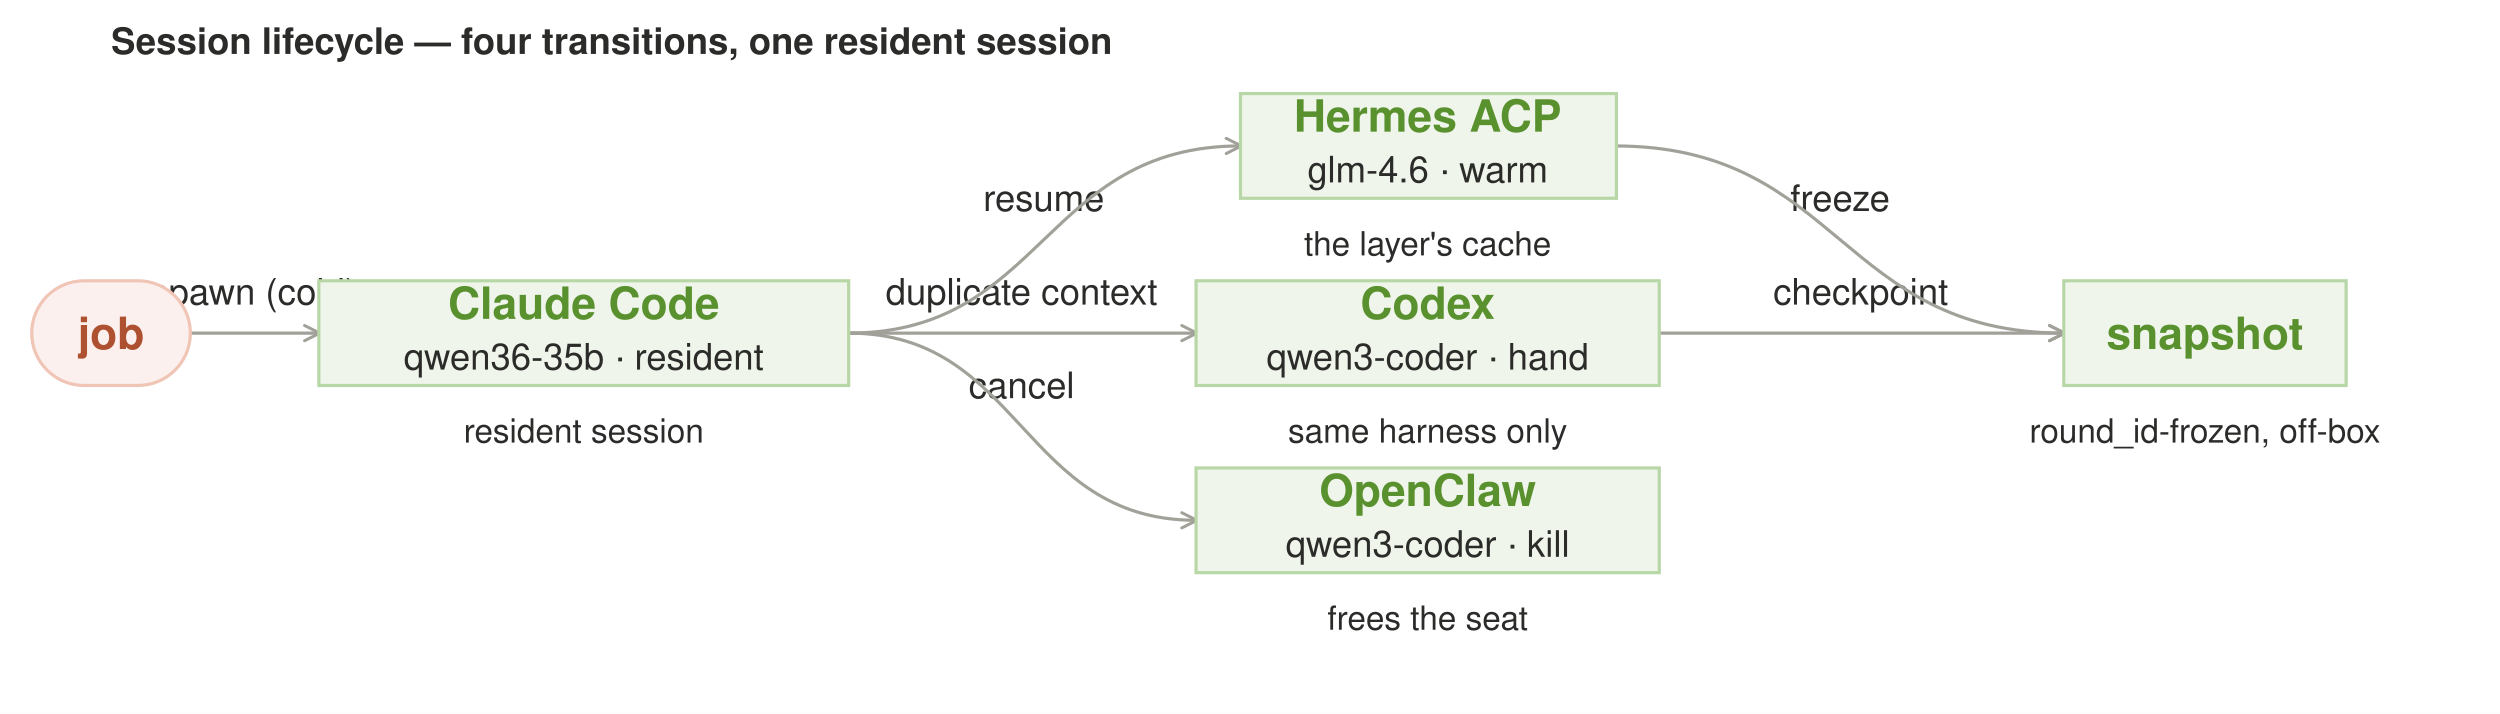
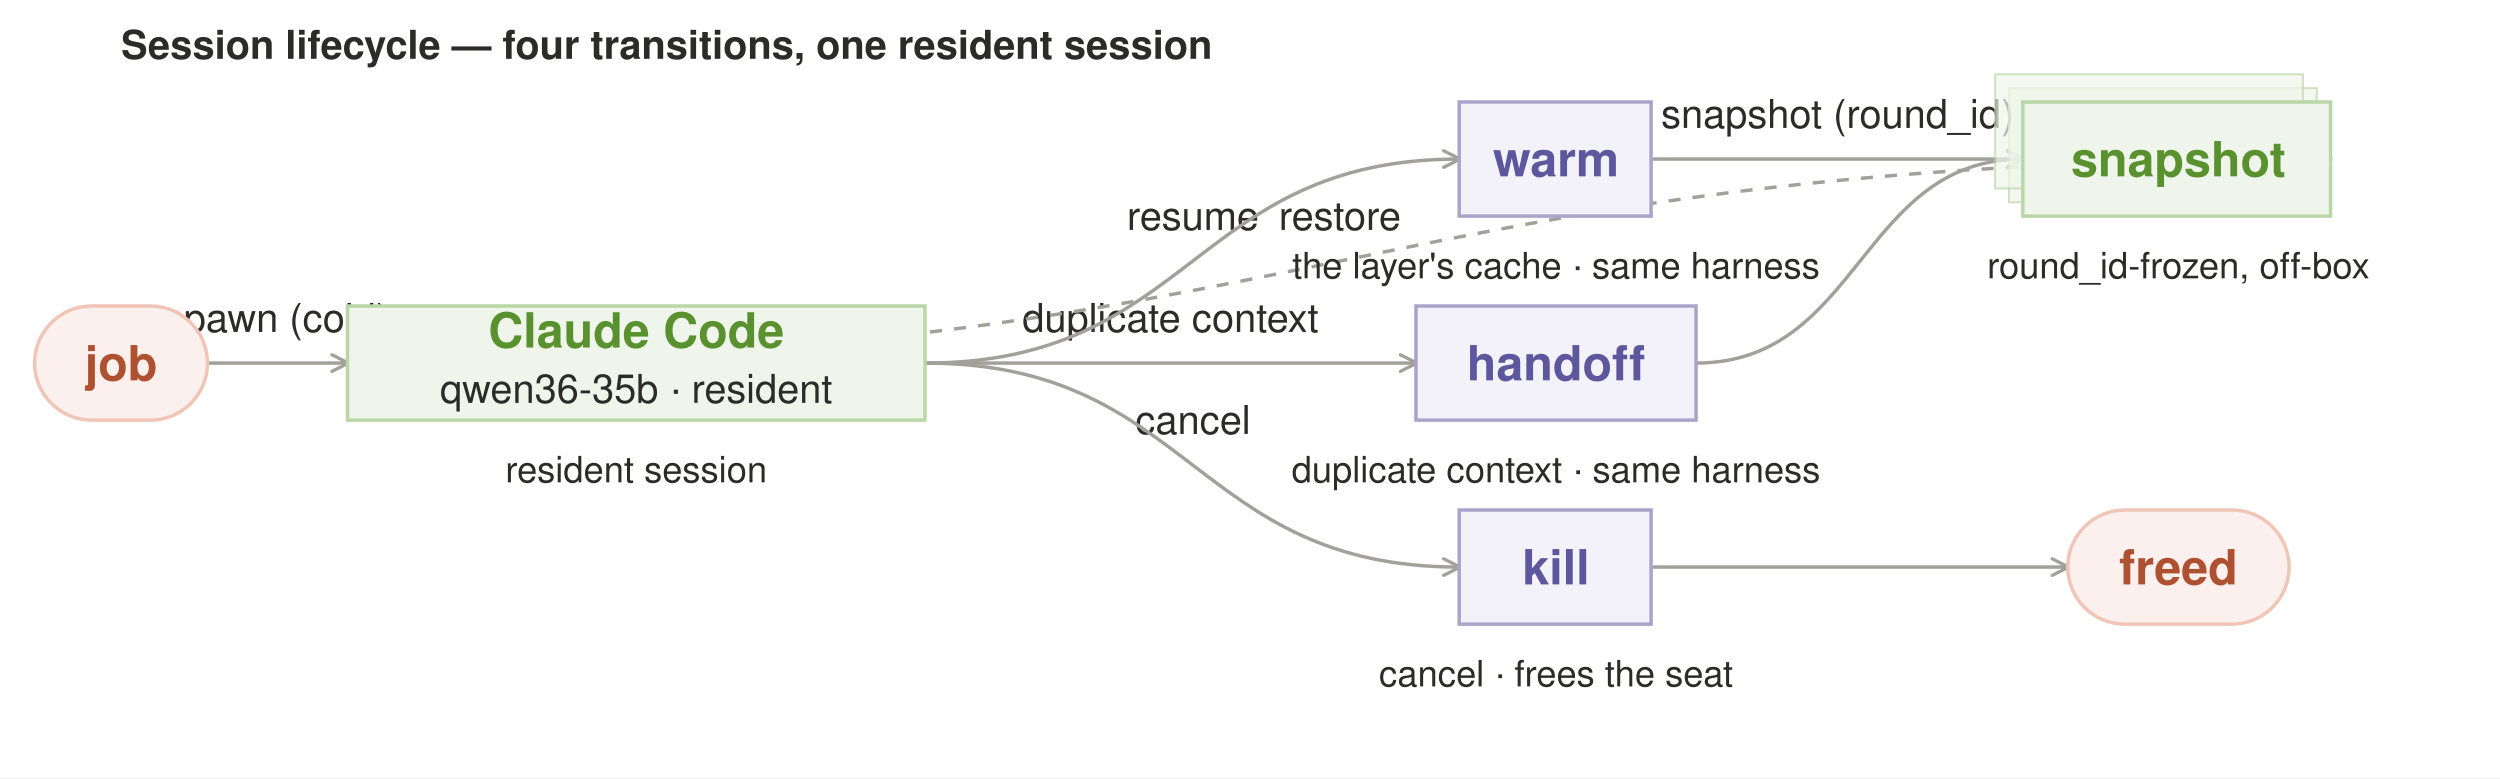
- <svg xmlns="http://www.w3.org/2000/svg" viewBox="0 0 1576 450" font-family="Avenir Next, Nunito, Segoe UI, Helvetica, Arial, sans-serif">
+ <svg xmlns="http://www.w3.org/2000/svg" viewBox="0 0 1446 450" font-family="Avenir Next, Nunito, Segoe UI, Helvetica, Arial, sans-serif">
  <defs>
    <marker id="ha" markerWidth="13.3" markerHeight="13.3" refX="11" refY="7.0" orient="auto" markerUnits="userSpaceOnUse">
      <path d="M2 2.2 L11.5 7.0 L2 11.8" fill="none" stroke="#a1a099" stroke-width="1.9" stroke-linecap="round" stroke-linejoin="round" />
    </marker>
    <marker id="Ha" markerWidth="18.1" markerHeight="18.1" refX="15" refY="9.5" orient="auto" markerUnits="userSpaceOnUse">
      <path d="M2 3.0 L15.6 9.5 L2 16.0" fill="none" stroke="#a1a099" stroke-width="3.0" stroke-linecap="round" stroke-linejoin="round" />
    </marker>
    <marker id="hg" markerWidth="13.3" markerHeight="13.3" refX="11" refY="7.0" orient="auto" markerUnits="userSpaceOnUse">
      <path d="M2 2.2 L11.5 7.0 L2 11.8" fill="none" stroke="#5a912f" stroke-width="1.9" stroke-linecap="round" stroke-linejoin="round" />
    </marker>
    <marker id="Hg" markerWidth="18.1" markerHeight="18.1" refX="15" refY="9.5" orient="auto" markerUnits="userSpaceOnUse">
      <path d="M2 3.0 L15.6 9.5 L2 16.0" fill="none" stroke="#5a912f" stroke-width="3.0" stroke-linecap="round" stroke-linejoin="round" />
    </marker>
    <marker id="hp" markerWidth="13.3" markerHeight="13.3" refX="11" refY="7.0" orient="auto" markerUnits="userSpaceOnUse">
      <path d="M2 2.2 L11.5 7.0 L2 11.8" fill="none" stroke="#5d579d" stroke-width="1.9" stroke-linecap="round" stroke-linejoin="round" />
    </marker>
    <marker id="Hp" markerWidth="18.1" markerHeight="18.1" refX="15" refY="9.5" orient="auto" markerUnits="userSpaceOnUse">
      <path d="M2 3.0 L15.6 9.5 L2 16.0" fill="none" stroke="#5d579d" stroke-width="3.0" stroke-linecap="round" stroke-linejoin="round" />
    </marker>
    <marker id="hc" markerWidth="13.3" markerHeight="13.3" refX="11" refY="7.0" orient="auto" markerUnits="userSpaceOnUse">
      <path d="M2 2.2 L11.5 7.0 L2 11.8" fill="none" stroke="#ad5130" stroke-width="1.9" stroke-linecap="round" stroke-linejoin="round" />
    </marker>
    <marker id="Hc" markerWidth="18.1" markerHeight="18.1" refX="15" refY="9.5" orient="auto" markerUnits="userSpaceOnUse">
      <path d="M2 3.0 L15.6 9.5 L2 16.0" fill="none" stroke="#ad5130" stroke-width="3.0" stroke-linecap="round" stroke-linejoin="round" />
    </marker>
    <marker id="hk" markerWidth="13.3" markerHeight="13.3" refX="11" refY="7.0" orient="auto" markerUnits="userSpaceOnUse">
      <path d="M2 2.2 L11.5 7.0 L2 11.8" fill="none" stroke="#2b2b29" stroke-width="1.9" stroke-linecap="round" stroke-linejoin="round" />
    </marker>
    <marker id="Hk" markerWidth="18.1" markerHeight="18.1" refX="15" refY="9.5" orient="auto" markerUnits="userSpaceOnUse">
      <path d="M2 3.0 L15.6 9.5 L2 16.0" fill="none" stroke="#2b2b29" stroke-width="3.0" stroke-linecap="round" stroke-linejoin="round" />
    </marker>
  </defs>
-   <rect width="1576" height="450" fill="#fff" />
+   <rect width="1446" height="450" fill="#fff" />
  <text x="70" y="34" text-anchor="start" fill="#2b2b29" font-size="23" font-weight="700">Session lifecycle — four transitions, one resident session</text>
  <text x="160" y="192" text-anchor="middle" fill="#2b2b29" font-size="23">spawn (cold)</text>
-   <text x="658" y="133" text-anchor="middle" fill="#2b2b29" font-size="23">resume</text>
-   <text x="644" y="192" text-anchor="middle" fill="#2b2b29" font-size="23">duplicate context</text>
-   <text x="644" y="251" text-anchor="middle" fill="#2b2b29" font-size="23">cancel</text>
-   <text x="1160" y="133" text-anchor="middle" fill="#2b2b29" font-size="23">freeze</text>
-   <text x="1173" y="192" text-anchor="middle" fill="#2b2b29" font-size="23">checkpoint</text>
+   <text x="690" y="133" text-anchor="middle" fill="#2b2b29" font-size="23">resume</text>
+   <text x="677" y="192" text-anchor="middle" fill="#2b2b29" font-size="23">duplicate context</text>
+   <text x="690" y="251" text-anchor="middle" fill="#2b2b29" font-size="23">cancel</text>
+   <text x="1063" y="74" text-anchor="middle" fill="#2b2b29" font-size="23">snapshot (round_id)</text>
+   <text x="775" y="133" text-anchor="middle" fill="#2b2b29" font-size="23">restore</text>
  <path d="M 120 210 C 160 210, 160 210, 201 210" fill="none" stroke="#a1a099" stroke-width="2" marker-end="url(#ha)" />
-   <path d="M 535 210 C 658 210, 658 92, 782 92" fill="none" stroke="#a1a099" stroke-width="2" marker-end="url(#ha)" />
-   <path d="M 535 210 C 644 210, 644 210, 754 210" fill="none" stroke="#a1a099" stroke-width="2" marker-end="url(#ha)" />
-   <path d="M 535 210 C 644 210, 644 328, 754 328" fill="none" stroke="#a1a099" stroke-width="2" marker-end="url(#ha)" />
-   <path d="M 1018 92 C 1160 92, 1160 210, 1301 210" fill="none" stroke="#a1a099" stroke-width="2" marker-end="url(#ha)" />
-   <path d="M 1046 210 C 1173 210, 1173 210, 1301 210" fill="none" stroke="#a1a099" stroke-width="2" marker-end="url(#ha)" />
+   <path d="M 535 210 C 690 210, 690 92, 844 92" fill="none" stroke="#a1a099" stroke-width="2" marker-end="url(#ha)" />
+   <path d="M 535 210 C 677 210, 677 210, 819 210" fill="none" stroke="#a1a099" stroke-width="2" marker-end="url(#ha)" />
+   <path d="M 535 210 C 690 210, 690 328, 844 328" fill="none" stroke="#a1a099" stroke-width="2" marker-end="url(#ha)" />
+   <path d="M 956 92 C 1063 92, 1063 92, 1170 92" fill="none" stroke="#a1a099" stroke-width="2" marker-end="url(#ha)" />
+   <path d="M 981 210 C 1076 210, 1076 92, 1170 92" fill="none" stroke="#a1a099" stroke-width="2" marker-end="url(#ha)" />
+   <path d="M 956 328 C 1076 328, 1076 328, 1196 328" fill="none" stroke="#a1a099" stroke-width="2" marker-end="url(#ha)" />
+   <path d="M 1349 92 C 775 92, 775 210, 201 210" fill="none" stroke="#a1a099" stroke-width="2" stroke-dasharray="7 7" marker-end="url(#ha)" />
  <rect x="20" y="177" width="100" height="66" rx="33" fill="#fbf0ed" stroke="#f0c5b6" stroke-width="2" />
  <text x="70" y="220" text-anchor="middle" fill="#ad5130" font-size="28" font-weight="600">job</text>
  <rect x="201" y="177" width="334" height="66" rx="0" fill="#eff5ea" stroke="#b8d7a6" stroke-width="2" />
  <text x="368" y="201" text-anchor="middle" fill="#5a912f" font-size="28" font-weight="600">Claude Code</text>
  <text x="368" y="233" text-anchor="middle" fill="#2b2b29" font-size="23">qwen36-35b · resident</text>
  <text x="368" y="279" text-anchor="middle" fill="#2b2b29" font-size="21">resident session</text>
-   <rect x="782" y="59" width="237" height="66" rx="0" fill="#eff5ea" stroke="#b8d7a6" stroke-width="2" />
-   <text x="900" y="83" text-anchor="middle" fill="#5a912f" font-size="28" font-weight="600">Hermes ACP</text>
-   <text x="900" y="115" text-anchor="middle" fill="#2b2b29" font-size="23">glm-4.6 · warm</text>
-   <text x="900" y="161" text-anchor="middle" fill="#2b2b29" font-size="21">the layer's cache</text>
-   <rect x="754" y="177" width="292" height="66" rx="0" fill="#eff5ea" stroke="#b8d7a6" stroke-width="2" />
-   <text x="900" y="201" text-anchor="middle" fill="#5a912f" font-size="28" font-weight="600">Codex</text>
-   <text x="900" y="233" text-anchor="middle" fill="#2b2b29" font-size="23">qwen3-coder · hand</text>
-   <text x="900" y="279" text-anchor="middle" fill="#2b2b29" font-size="21">same harness only</text>
-   <rect x="754" y="295" width="292" height="66" rx="0" fill="#eff5ea" stroke="#b8d7a6" stroke-width="2" />
-   <text x="900" y="319" text-anchor="middle" fill="#5a912f" font-size="28" font-weight="600">OpenClaw</text>
-   <text x="900" y="351" text-anchor="middle" fill="#2b2b29" font-size="23">qwen3-coder · kill</text>
-   <text x="900" y="397" text-anchor="middle" fill="#2b2b29" font-size="21">frees the seat</text>
-   <rect x="1301" y="177" width="178" height="66" rx="0" fill="#eff5ea" stroke="#b8d7a6" stroke-width="2" />
-   <text x="1390" y="220" text-anchor="middle" fill="#5a912f" font-size="28" font-weight="600">snapshot</text>
-   <text x="1390" y="279" text-anchor="middle" fill="#2b2b29" font-size="21">round_id-frozen, off-box</text>
+   <rect x="844" y="59" width="111" height="66" rx="0" fill="#f3f2f9" stroke="#a9a3c9" stroke-width="2" />
+   <text x="900" y="102" text-anchor="middle" fill="#5d579d" font-size="28" font-weight="600">warm</text>
+   <text x="900" y="161" text-anchor="middle" fill="#2b2b29" font-size="21">the layer's cache · same harness</text>
+   <rect x="819" y="177" width="162" height="66" rx="0" fill="#f3f2f9" stroke="#a9a3c9" stroke-width="2" />
+   <text x="900" y="220" text-anchor="middle" fill="#5d579d" font-size="28" font-weight="600">handoff</text>
+   <text x="900" y="279" text-anchor="middle" fill="#2b2b29" font-size="21">duplicate context · same harness</text>
+   <rect x="844" y="295" width="111" height="66" rx="0" fill="#f3f2f9" stroke="#a9a3c9" stroke-width="2" />
+   <text x="900" y="338" text-anchor="middle" fill="#5d579d" font-size="28" font-weight="600">kill</text>
+   <text x="900" y="397" text-anchor="middle" fill="#2b2b29" font-size="21">cancel · frees the seat</text>
+   <rect x="1162" y="51" width="178" height="66" rx="0" fill="#eff5ea" stroke="#b8d7a6" stroke-width="1.2" opacity="0.7" />
+   <rect x="1154" y="43" width="178" height="66" rx="0" fill="#eff5ea" stroke="#b8d7a6" stroke-width="1.2" opacity="0.7" />
+   <rect x="1170" y="59" width="178" height="66" rx="0" fill="#eff5ea" stroke="#b8d7a6" stroke-width="2" />
+   <text x="1260" y="102" text-anchor="middle" fill="#5a912f" font-size="28" font-weight="600">snapshot</text>
+   <text x="1260" y="161" text-anchor="middle" fill="#2b2b29" font-size="21">round_id-frozen, off-box</text>
+   <rect x="1196" y="295" width="128" height="66" rx="33" fill="#fbf0ed" stroke="#f0c5b6" stroke-width="2" />
+   <text x="1260" y="338" text-anchor="middle" fill="#ad5130" font-size="28" font-weight="600">freed</text>
</svg>
